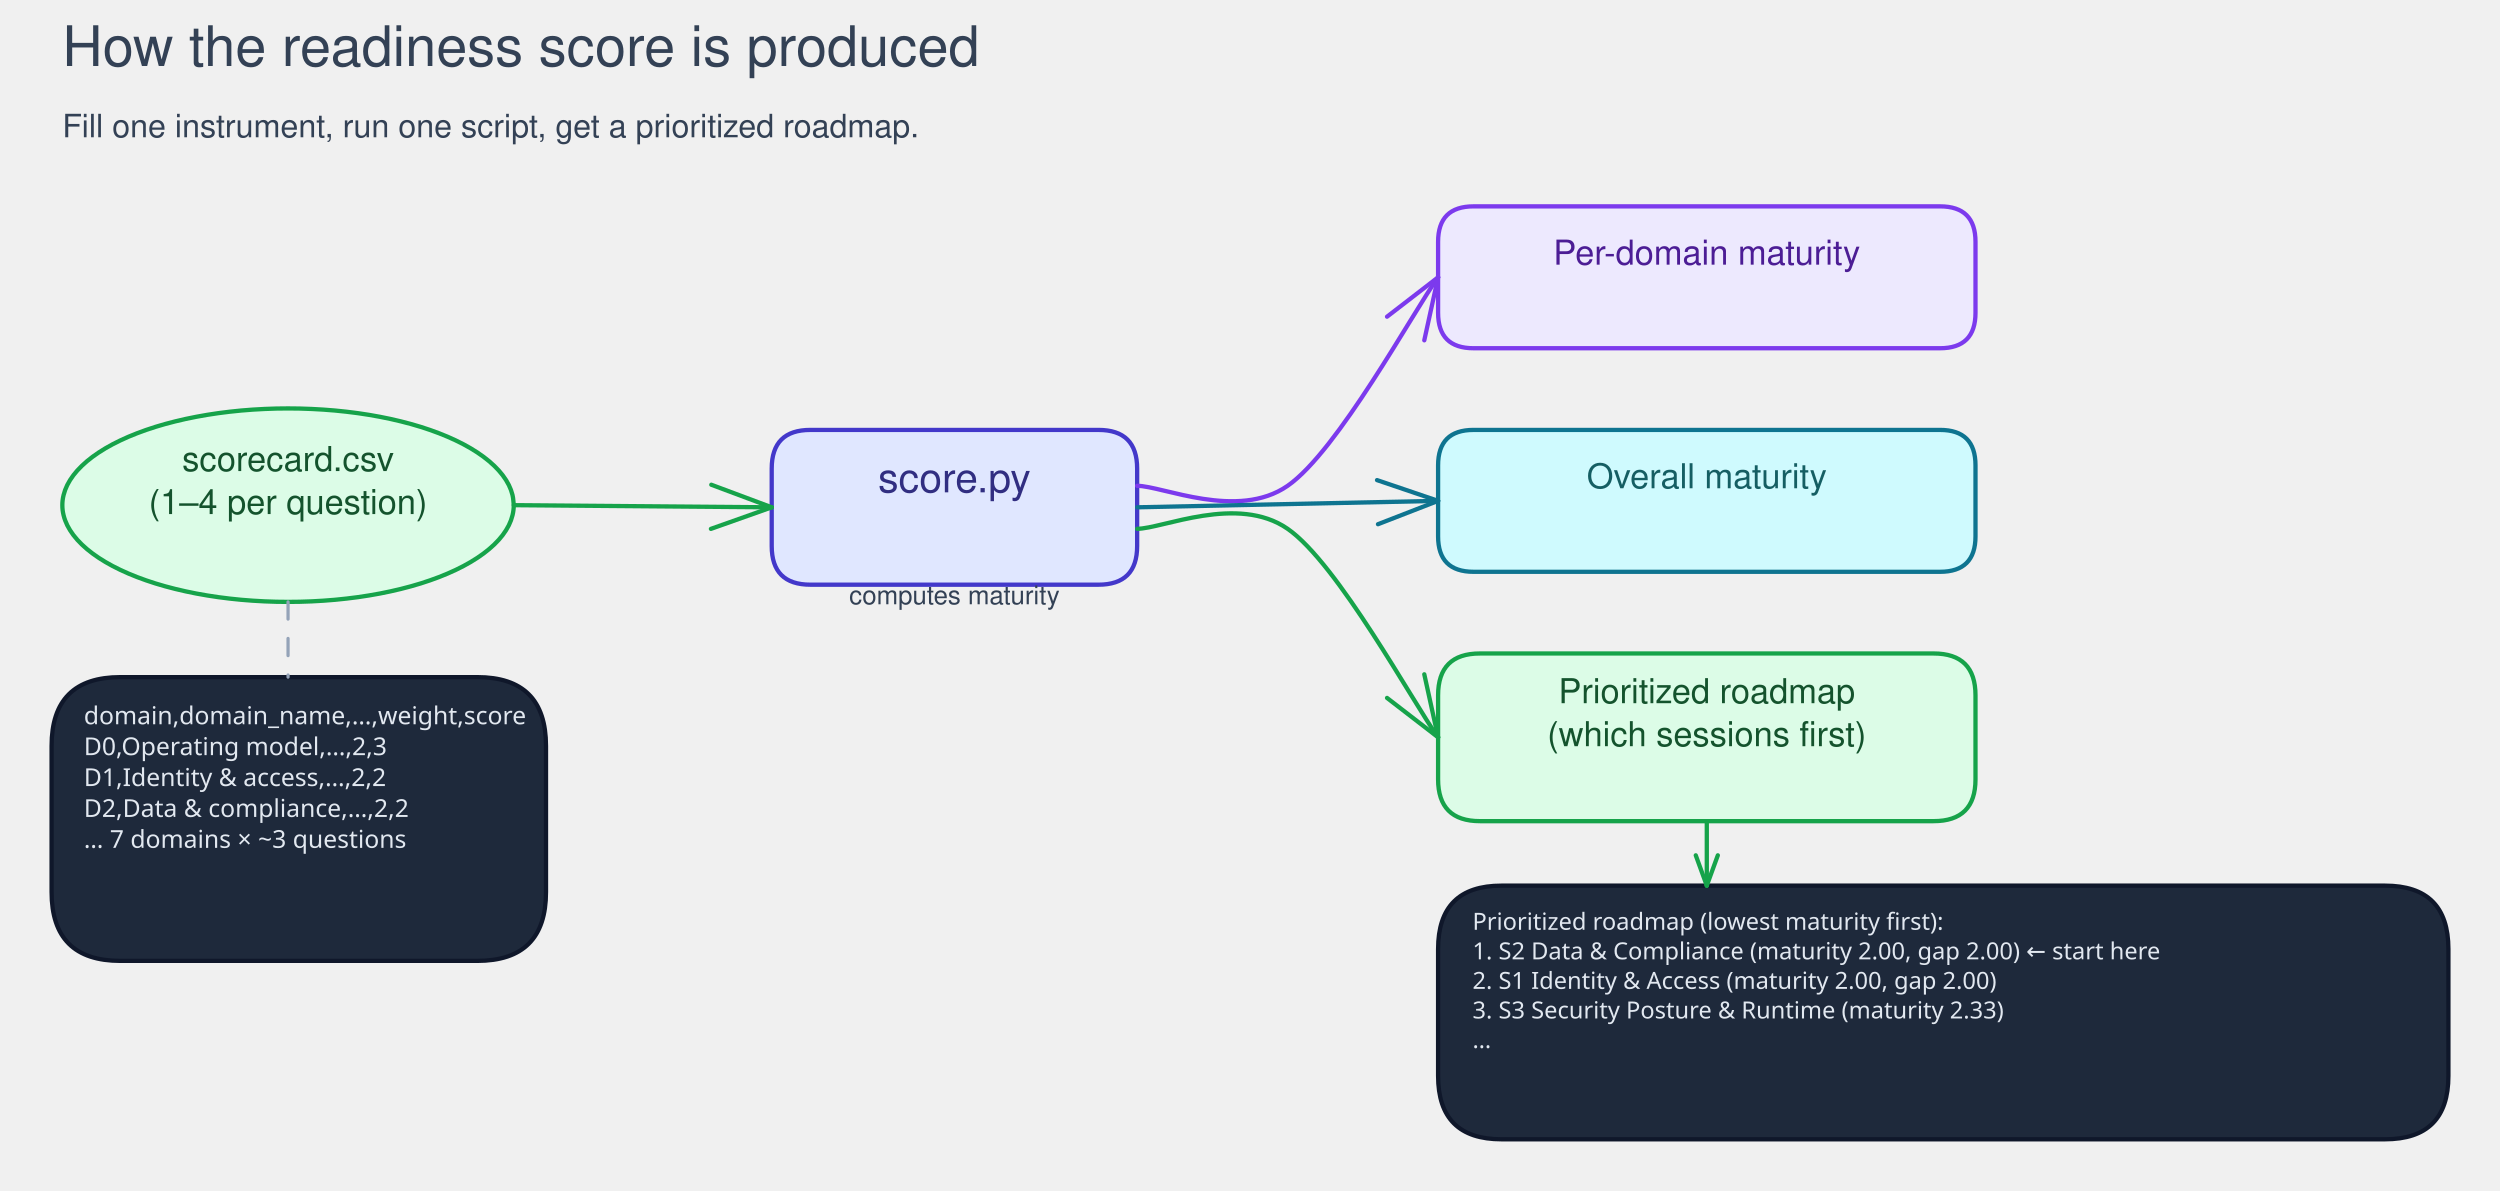
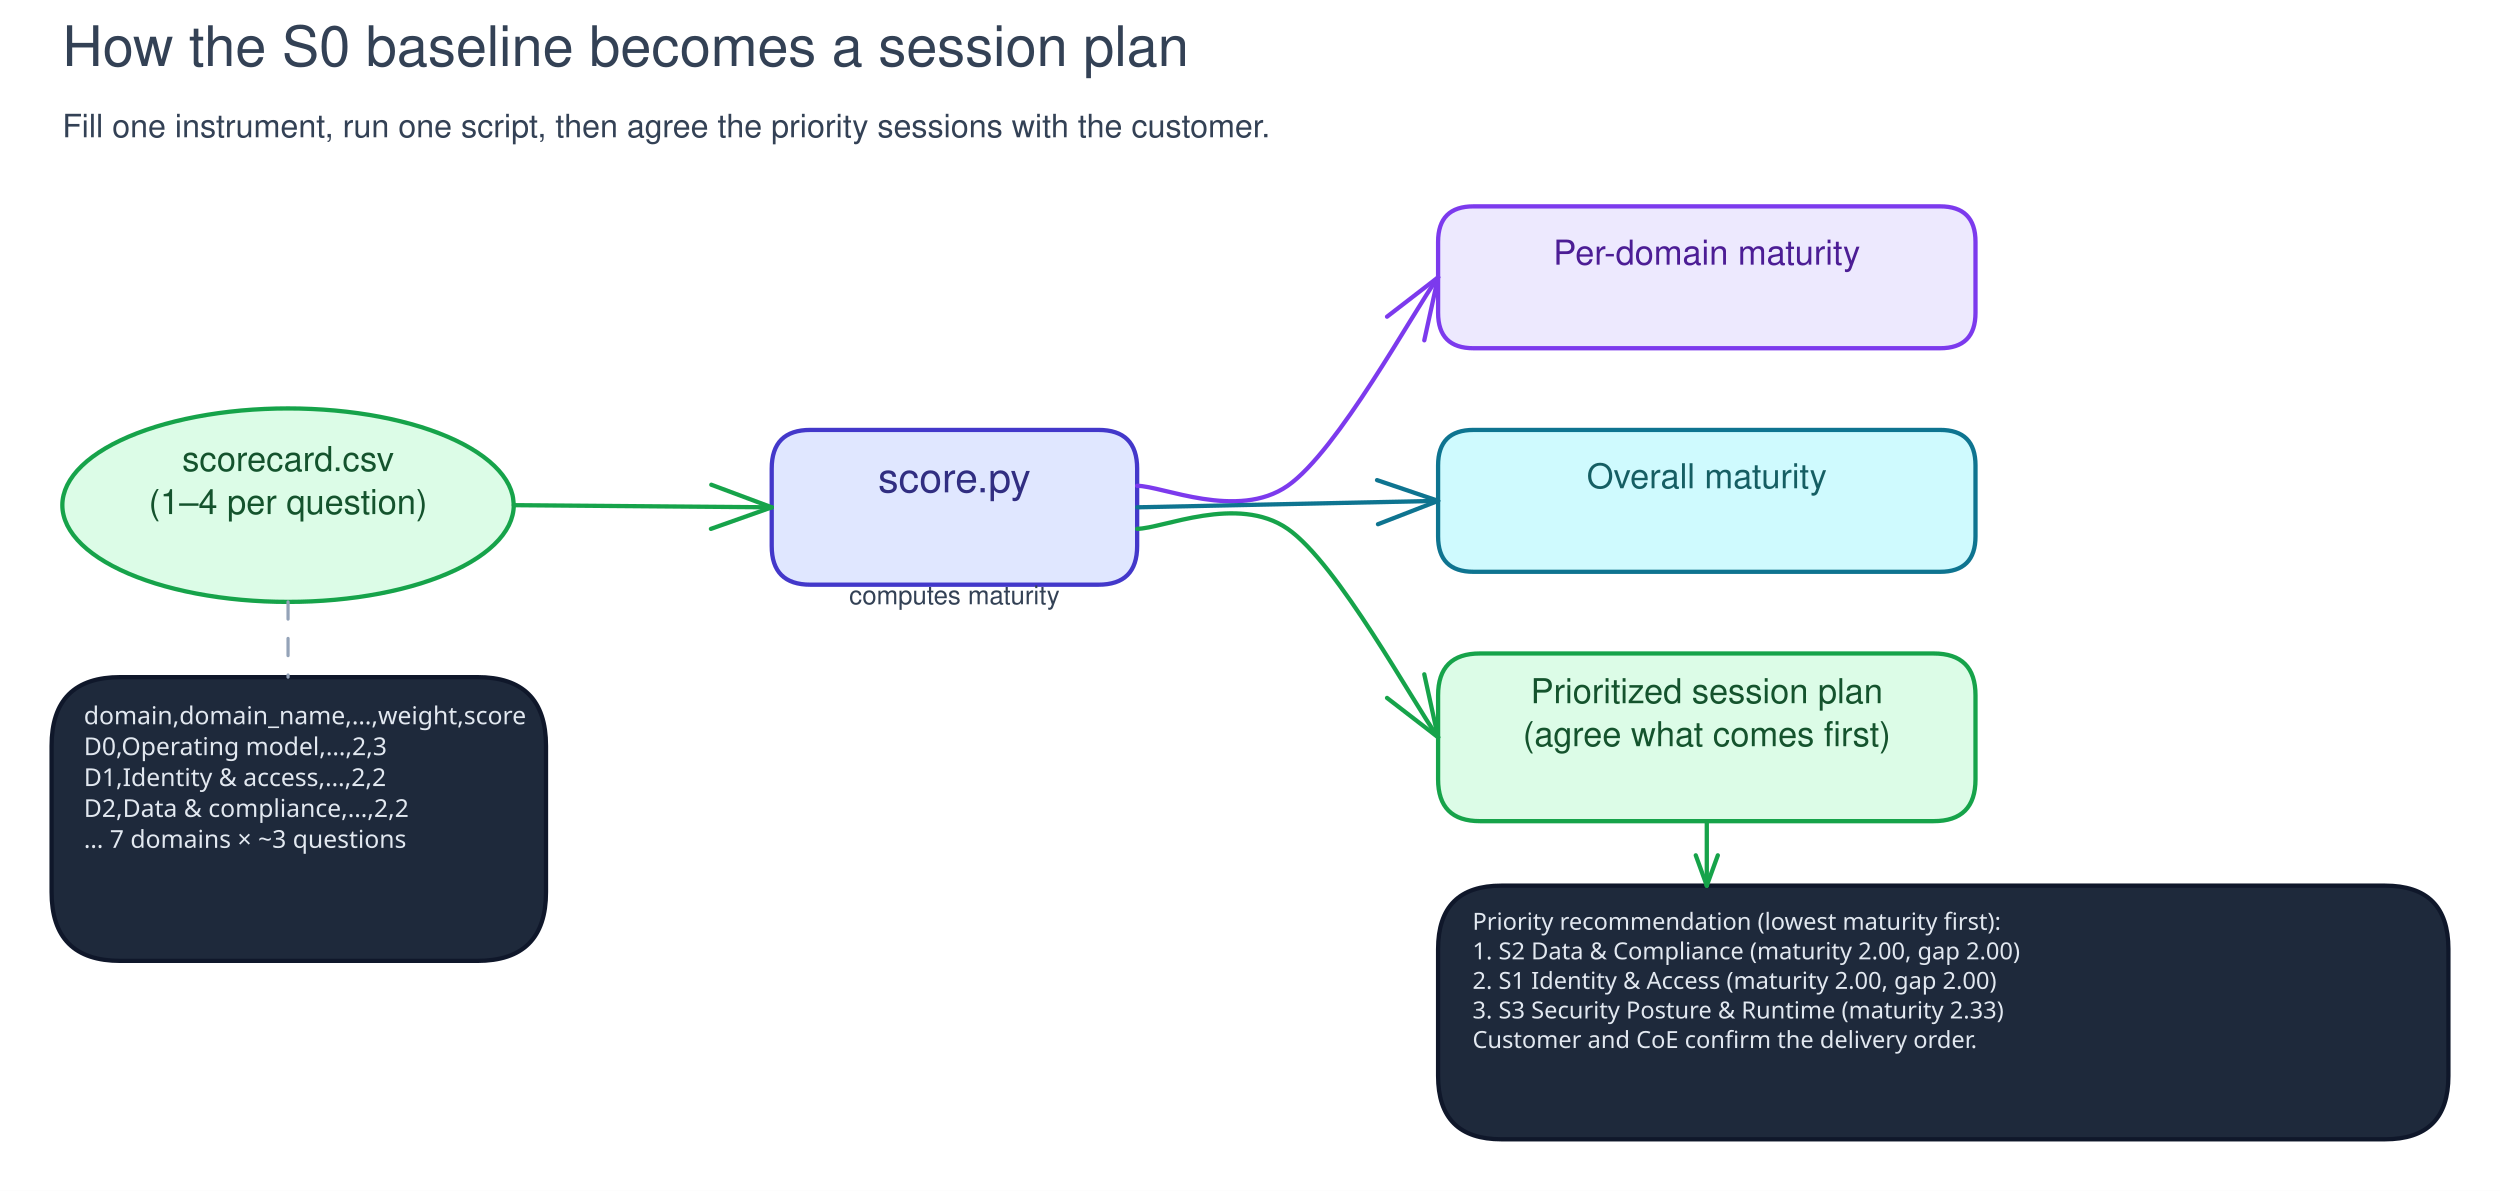
<svg xmlns="http://www.w3.org/2000/svg" version="1.1" viewBox="0 0 1163 554" width="1163" height="554">
  <defs>
    <style class="style-fonts">
      @font-face {
        font-family: "Virgil";
        src: url("https://unpkg.com/@excalidraw/excalidraw@undefined/dist/excalidraw-assets/Virgil.woff2");
      }
      @font-face {
        font-family: "Cascadia";
        src: url("https://unpkg.com/@excalidraw/excalidraw@undefined/dist/excalidraw-assets/Cascadia.woff2");
      }
      @font-face {
        font-family: "Assistant";
        src: url("https://unpkg.com/@excalidraw/excalidraw@undefined/dist/excalidraw-assets/Assistant-Regular.woff2");
      }
    </style>
  </defs>
+   <rect x="0" y="0" width="1163" height="554" fill="#ffffff" />
  <g transform="translate(29 24) rotate(0 450 16.25)">
-     <text x="0" y="0" font-family="Helvetica, Segoe UI Emoji" font-size="26px" fill="#334155" text-anchor="start" style="white-space: pre;" direction="ltr" dominant-baseline="text-before-edge">How the readiness score is produced</text>
+     <text x="0" y="0" font-family="Helvetica, Segoe UI Emoji" font-size="26px" fill="#334155" text-anchor="start" style="white-space: pre;" direction="ltr" dominant-baseline="text-before-edge">How the S0 baseline becomes a session plan</text>
  </g>
  <g transform="translate(29 60) rotate(0 450 9.375)">
-     <text x="0" y="0" font-family="Helvetica, Segoe UI Emoji" font-size="15px" fill="#334155" text-anchor="start" style="white-space: pre;" direction="ltr" dominant-baseline="text-before-edge">Fill one instrument, run one script, get a prioritized roadmap.</text>
+     <text x="0" y="0" font-family="Helvetica, Segoe UI Emoji" font-size="15px" fill="#334155" text-anchor="start" style="white-space: pre;" direction="ltr" dominant-baseline="text-before-edge">Fill one instrument, run one script, then agree the priority sessions with the customer.</text>
  </g>
  <g stroke-linecap="round" transform="translate(29 190) rotate(0 105 45)">
    <path d="M210 45 C210 46.57, 209.81 48.14, 209.42 49.7 C209.04 51.26, 208.47 52.82, 207.71 54.36 C206.94 55.89, 205.99 57.41, 204.86 58.91 C203.73 60.4, 202.41 61.87, 200.92 63.3 C199.43 64.74, 197.76 66.14, 195.93 67.5 C194.1 68.86, 192.1 70.18, 189.95 71.45 C187.8 72.72, 185.48 73.95, 183.03 75.11 C180.58 76.28, 177.98 77.39, 175.26 78.44 C172.54 79.49, 169.68 80.48, 166.72 81.41 C163.76 82.33, 160.67 83.19, 157.5 83.97 C154.33 84.76, 151.05 85.47, 147.71 86.11 C144.37 86.75, 140.93 87.31, 137.45 87.8 C133.97 88.28, 130.41 88.69, 126.83 89.02 C123.25 89.34, 119.61 89.59, 115.98 89.75 C112.34 89.92, 108.66 90, 105 90 C101.34 90, 97.66 89.92, 94.02 89.75 C90.39 89.59, 86.75 89.34, 83.17 89.02 C79.59 88.69, 76.03 88.28, 72.55 87.8 C69.07 87.31, 65.63 86.75, 62.29 86.11 C58.95 85.47, 55.67 84.76, 52.5 83.97 C49.33 83.19, 46.24 82.33, 43.28 81.41 C40.32 80.48, 37.46 79.49, 34.74 78.44 C32.02 77.39, 29.42 76.28, 26.97 75.11 C24.52 73.95, 22.2 72.72, 20.05 71.45 C17.9 70.18, 15.9 68.86, 14.07 67.5 C12.24 66.14, 10.57 64.74, 9.08 63.3 C7.59 61.87, 6.27 60.4, 5.14 58.91 C4.01 57.41, 3.06 55.89, 2.29 54.36 C1.53 52.82, 0.96 51.26, 0.58 49.7 C0.19 48.14, 0 46.57, 0 45 C0 43.43, 0.19 41.86, 0.58 40.3 C0.96 38.74, 1.53 37.18, 2.29 35.64 C3.06 34.11, 4.01 32.59, 5.14 31.09 C6.27 29.6, 7.59 28.13, 9.08 26.7 C10.57 25.26, 12.24 23.86, 14.07 22.5 C15.9 21.14, 17.9 19.82, 20.05 18.55 C22.2 17.28, 24.52 16.05, 26.97 14.89 C29.42 13.72, 32.02 12.61, 34.74 11.56 C37.46 10.51, 40.32 9.52, 43.28 8.59 C46.24 7.67, 49.33 6.81, 52.5 6.03 C55.67 5.24, 58.95 4.53, 62.29 3.89 C65.63 3.25, 69.07 2.69, 72.55 2.2 C76.03 1.72, 79.59 1.31, 83.17 0.98 C86.75 0.66, 90.39 0.41, 94.02 0.25 C97.66 0.08, 101.34 0, 105 0 C108.66 0, 112.34 0.08, 115.98 0.25 C119.61 0.41, 123.25 0.66, 126.83 0.98 C130.41 1.31, 133.97 1.72, 137.45 2.2 C140.93 2.69, 144.37 3.25, 147.71 3.89 C151.05 4.53, 154.33 5.24, 157.5 6.03 C160.67 6.81, 163.76 7.67, 166.72 8.59 C169.68 9.52, 172.54 10.51, 175.26 11.56 C177.98 12.61, 180.58 13.72, 183.03 14.89 C185.48 16.05, 187.8 17.28, 189.95 18.55 C192.1 19.82, 194.1 21.14, 195.93 22.5 C197.76 23.86, 199.43 25.26, 200.92 26.7 C202.41 28.13, 203.73 29.6, 204.86 31.09 C205.99 32.59, 206.94 34.11, 207.71 35.64 C208.47 37.18, 209.04 38.74, 209.42 40.3 C209.81 41.86, 209.9 44.22, 210 45 C210.1 45.78, 210.1 44.22, 210 45" stroke="none" stroke-width="0" fill="#dcfce7" />
    <path d="M210 45 C210 46.57, 209.81 48.14, 209.42 49.7 C209.04 51.26, 208.47 52.82, 207.71 54.36 C206.94 55.89, 205.99 57.41, 204.86 58.91 C203.73 60.4, 202.41 61.87, 200.92 63.3 C199.43 64.74, 197.76 66.14, 195.93 67.5 C194.1 68.86, 192.1 70.18, 189.95 71.45 C187.8 72.72, 185.48 73.95, 183.03 75.11 C180.58 76.28, 177.98 77.39, 175.26 78.44 C172.54 79.49, 169.68 80.48, 166.72 81.41 C163.76 82.33, 160.67 83.19, 157.5 83.97 C154.33 84.76, 151.05 85.47, 147.71 86.11 C144.37 86.75, 140.93 87.31, 137.45 87.8 C133.97 88.28, 130.41 88.69, 126.83 89.02 C123.25 89.34, 119.61 89.59, 115.98 89.75 C112.34 89.92, 108.66 90, 105 90 C101.34 90, 97.66 89.92, 94.02 89.75 C90.39 89.59, 86.75 89.34, 83.17 89.02 C79.59 88.69, 76.03 88.28, 72.55 87.8 C69.07 87.31, 65.63 86.75, 62.29 86.11 C58.95 85.47, 55.67 84.76, 52.5 83.97 C49.33 83.19, 46.24 82.33, 43.28 81.41 C40.32 80.48, 37.46 79.49, 34.74 78.44 C32.02 77.39, 29.42 76.28, 26.97 75.11 C24.52 73.95, 22.2 72.72, 20.05 71.45 C17.9 70.18, 15.9 68.86, 14.07 67.5 C12.24 66.14, 10.57 64.74, 9.08 63.3 C7.59 61.87, 6.27 60.4, 5.14 58.91 C4.01 57.41, 3.06 55.89, 2.29 54.36 C1.53 52.82, 0.96 51.26, 0.58 49.7 C0.19 48.14, 0 46.57, 0 45 C0 43.43, 0.19 41.86, 0.58 40.3 C0.96 38.74, 1.53 37.18, 2.29 35.64 C3.06 34.11, 4.01 32.59, 5.14 31.09 C6.27 29.6, 7.59 28.13, 9.08 26.7 C10.57 25.26, 12.24 23.86, 14.07 22.5 C15.9 21.14, 17.9 19.82, 20.05 18.55 C22.2 17.28, 24.52 16.05, 26.97 14.89 C29.42 13.72, 32.02 12.61, 34.74 11.56 C37.46 10.51, 40.32 9.52, 43.28 8.59 C46.24 7.67, 49.33 6.81, 52.5 6.03 C55.67 5.24, 58.95 4.53, 62.29 3.89 C65.63 3.25, 69.07 2.69, 72.55 2.2 C76.03 1.72, 79.59 1.31, 83.17 0.98 C86.75 0.66, 90.39 0.41, 94.02 0.25 C97.66 0.08, 101.34 0, 105 0 C108.66 0, 112.34 0.08, 115.98 0.25 C119.61 0.41, 123.25 0.66, 126.83 0.98 C130.41 1.31, 133.97 1.72, 137.45 2.2 C140.93 2.69, 144.37 3.25, 147.71 3.89 C151.05 4.53, 154.33 5.24, 157.5 6.03 C160.67 6.81, 163.76 7.67, 166.72 8.59 C169.68 9.52, 172.54 10.51, 175.26 11.56 C177.98 12.61, 180.58 13.72, 183.03 14.89 C185.48 16.05, 187.8 17.28, 189.95 18.55 C192.1 19.82, 194.1 21.14, 195.93 22.5 C197.76 23.86, 199.43 25.26, 200.92 26.7 C202.41 28.13, 203.73 29.6, 204.86 31.09 C205.99 32.59, 206.94 34.11, 207.71 35.64 C208.47 37.18, 209.04 38.74, 209.42 40.3 C209.81 41.86, 209.9 44.22, 210 45 C210.1 45.78, 210.1 44.22, 210 45" stroke="#16a34a" stroke-width="2" fill="none" />
  </g>
  <g transform="translate(29 215) rotate(0 105 20)">
    <text x="105" y="0" font-family="Helvetica, Segoe UI Emoji" font-size="16px" fill="#14532d" text-anchor="middle" style="white-space: pre;" direction="ltr" dominant-baseline="text-before-edge">scorecard.csv</text>
    <text x="105" y="20" font-family="Helvetica, Segoe UI Emoji" font-size="16px" fill="#14532d" text-anchor="middle" style="white-space: pre;" direction="ltr" dominant-baseline="text-before-edge">(1–4 per question)</text>
  </g>
  <g stroke-linecap="round" transform="translate(24 315) rotate(0 115 66)">
    <path d="M32 0 C82.4 0, 132.8 0, 198 0 C219.33 0, 230 10.67, 230 32 C230 57.55, 230 83.11, 230 100 C230 121.33, 219.33 132, 198 132 C163.87 132, 129.74 132, 32 132 C10.67 132, 0 121.33, 0 100 C0 82.18, 0 64.36, 0 32 C0 10.67, 10.67 0, 32 0" stroke="none" stroke-width="0" fill="#1e293b" />
    <path d="M32 0 C65.99 0, 99.98 0, 198 0 M32 0 C69.43 0, 106.86 0, 198 0 M198 0 C219.33 0, 230 10.67, 230 32 M198 0 C219.33 0, 230 10.67, 230 32 M230 32 C230 51.21, 230 70.41, 230 100 M230 32 C230 54.8, 230 77.6, 230 100 M230 100 C230 121.33, 219.33 132, 198 132 M230 100 C230 121.33, 219.33 132, 198 132 M198 132 C139.88 132, 81.76 132, 32 132 M198 132 C147.16 132, 96.32 132, 32 132 M32 132 C10.67 132, 0 121.33, 0 100 M32 132 C10.67 132, 0 121.33, 0 100 M0 100 C0 81.6, 0 63.19, 0 32 M0 100 C0 79.87, 0 59.74, 0 32 M0 32 C0 10.67, 10.67 0, 32 0 M0 32 C0 10.67, 10.67 0, 32 0" stroke="#0f172a" stroke-width="2" fill="none" />
  </g>
  <g transform="translate(39 328) rotate(0 105 35.9375)">
    <text x="0" y="0" font-family="Cascadia, Segoe UI Emoji" font-size="11.5px" fill="#e2e8f0" text-anchor="start" style="white-space: pre;" direction="ltr" dominant-baseline="text-before-edge">domain,domain_name,…,weight,score</text>
    <text x="0" y="14.375" font-family="Cascadia, Segoe UI Emoji" font-size="11.5px" fill="#e2e8f0" text-anchor="start" style="white-space: pre;" direction="ltr" dominant-baseline="text-before-edge">D0,Operating model,…,2,3</text>
    <text x="0" y="28.75" font-family="Cascadia, Segoe UI Emoji" font-size="11.5px" fill="#e2e8f0" text-anchor="start" style="white-space: pre;" direction="ltr" dominant-baseline="text-before-edge">D1,Identity &amp; access,…,2,2</text>
    <text x="0" y="43.125" font-family="Cascadia, Segoe UI Emoji" font-size="11.5px" fill="#e2e8f0" text-anchor="start" style="white-space: pre;" direction="ltr" dominant-baseline="text-before-edge">D2,Data &amp; compliance,…,2,2</text>
    <text x="0" y="57.5" font-family="Cascadia, Segoe UI Emoji" font-size="11.5px" fill="#e2e8f0" text-anchor="start" style="white-space: pre;" direction="ltr" dominant-baseline="text-before-edge">… 7 domains × ~3 questions</text>
  </g>
  <g stroke-linecap="round">
    <g transform="translate(134 280) rotate(0 0 17.5)">
      <path d="M0 0 C0 7.17, 0 14.34, 0 35" stroke="#94a3b8" stroke-width="1.5" fill="none" stroke-dasharray="8 9" />
    </g>
  </g>
  <mask />
  <g stroke-linecap="round" transform="translate(359 200) rotate(0 85 36)">
    <path d="M18 0 C45.21 0, 72.42 0, 152 0 C164 0, 170 6, 170 18 C170 31.08, 170 44.15, 170 54 C170 66, 164 72, 152 72 C105.72 72, 59.44 72, 18 72 C6 72, 0 66, 0 54 C0 40.48, 0 26.97, 0 18 C0 6, 6 0, 18 0" stroke="none" stroke-width="0" fill="#e0e7ff" />
    <path d="M18 0 C45.46 0, 72.91 0, 152 0 M18 0 C64.26 0, 110.53 0, 152 0 M152 0 C164 0, 170 6, 170 18 M152 0 C164 0, 170 6, 170 18 M170 18 C170 28.62, 170 39.24, 170 54 M170 18 C170 31.27, 170 44.53, 170 54 M170 54 C170 66, 164 72, 152 72 M170 54 C170 66, 164 72, 152 72 M152 72 C111.98 72, 71.96 72, 18 72 M152 72 C117.16 72, 82.33 72, 18 72 M18 72 C6 72, 0 66, 0 54 M18 72 C6 72, 0 66, 0 54 M0 54 C0 42.88, 0 31.75, 0 18 M0 54 C0 40.66, 0 27.32, 0 18 M0 18 C0 6, 6 0, 18 0 M0 18 C0 6, 6 0, 18 0" stroke="#4338ca" stroke-width="2" fill="none" />
  </g>
  <g transform="translate(359 224.125) rotate(0 85 11.875)">
    <text x="85" y="0" font-family="Helvetica, Segoe UI Emoji" font-size="19px" fill="#312e81" text-anchor="middle" style="white-space: pre;" direction="ltr" dominant-baseline="text-before-edge">score.py</text>
  </g>
  <g transform="translate(359 278) rotate(0 85 7.5)">
    <text x="85" y="0" font-family="Helvetica, Segoe UI Emoji" font-size="12px" fill="#334155" text-anchor="middle" style="white-space: pre;" direction="ltr" dominant-baseline="text-before-edge">computes maturity</text>
  </g>
  <g stroke-linecap="round">
    <g transform="translate(239 235) rotate(0 60 0.5)">
      <path d="M0 0 C20 0.17, 100 0.83, 120 1 M0 0 C20 0.17, 100 0.83, 120 1" stroke="#16a34a" stroke-width="2" fill="none" />
    </g>
    <g transform="translate(239 235) rotate(0 60 0.5)">
      <path d="M91.72 11.03 C97.52 8.97, 103.32 6.91, 120 1 M91.72 11.03 C102.16 7.33, 112.59 3.63, 120 1" stroke="#16a34a" stroke-width="2" fill="none" />
    </g>
    <g transform="translate(239 235) rotate(0 60 0.5)">
      <path d="M91.9 -9.5 C97.66 -7.34, 103.42 -5.19, 120 1 M91.9 -9.5 C102.27 -5.62, 112.64 -1.75, 120 1" stroke="#16a34a" stroke-width="2" fill="none" />
    </g>
  </g>
  <mask />
  <g stroke-linecap="round" transform="translate(669 96) rotate(0 125 33)">
    <path d="M16.5 0 C99.46 0, 182.42 0, 233.5 0 C244.5 0, 250 5.5, 250 16.5 C250 26.59, 250 36.67, 250 49.5 C250 60.5, 244.5 66, 233.5 66 C150.81 66, 68.12 66, 16.5 66 C5.5 66, 0 60.5, 0 49.5 C0 39.79, 0 30.08, 0 16.5 C0 5.5, 5.5 0, 16.5 0" stroke="none" stroke-width="0" fill="#ede9fe" />
    <path d="M16.5 0 C61.01 0, 105.52 0, 233.5 0 M16.5 0 C75.73 0, 134.96 0, 233.5 0 M233.5 0 C244.5 0, 250 5.5, 250 16.5 M233.5 0 C244.5 0, 250 5.5, 250 16.5 M250 16.5 C250 28.14, 250 39.77, 250 49.5 M250 16.5 C250 24.92, 250 33.34, 250 49.5 M250 49.5 C250 60.5, 244.5 66, 233.5 66 M250 49.5 C250 60.5, 244.5 66, 233.5 66 M233.5 66 C175.64 66, 117.79 66, 16.5 66 M233.5 66 C182.47 66, 131.43 66, 16.5 66 M16.5 66 C5.5 66, 0 60.5, 0 49.5 M16.5 66 C5.5 66, 0 60.5, 0 49.5 M0 49.5 C0 37.53, 0 25.57, 0 16.5 M0 49.5 C0 39.1, 0 28.71, 0 16.5 M0 16.5 C0 5.5, 5.5 0, 16.5 0 M0 16.5 C0 5.5, 5.5 0, 16.5 0" stroke="#7c3aed" stroke-width="2" fill="none" />
  </g>
  <g transform="translate(669 119) rotate(0 125 10)">
    <text x="125" y="0" font-family="Helvetica, Segoe UI Emoji" font-size="16px" fill="#4c1d95" text-anchor="middle" style="white-space: pre;" direction="ltr" dominant-baseline="text-before-edge">Per-domain maturity</text>
  </g>
  <g stroke-linecap="round" transform="translate(669 200) rotate(0 125 33)">
    <path d="M16.5 0 C60.33 0, 104.16 0, 233.5 0 C244.5 0, 250 5.5, 250 16.5 C250 27.66, 250 38.82, 250 49.5 C250 60.5, 244.5 66, 233.5 66 C184.69 66, 135.89 66, 16.5 66 C5.5 66, 0 60.5, 0 49.5 C0 42.82, 0 36.15, 0 16.5 C0 5.5, 5.5 0, 16.5 0" stroke="none" stroke-width="0" fill="#cffafe" />
    <path d="M16.5 0 C61.03 0, 105.57 0, 233.5 0 M16.5 0 C100.01 0, 183.51 0, 233.5 0 M233.5 0 C244.5 0, 250 5.5, 250 16.5 M233.5 0 C244.5 0, 250 5.5, 250 16.5 M250 16.5 C250 27.07, 250 37.63, 250 49.5 M250 16.5 C250 24.26, 250 32.02, 250 49.5 M250 49.5 C250 60.5, 244.5 66, 233.5 66 M250 49.5 C250 60.5, 244.5 66, 233.5 66 M233.5 66 C147.62 66, 61.75 66, 16.5 66 M233.5 66 C153.77 66, 74.05 66, 16.5 66 M16.5 66 C5.5 66, 0 60.5, 0 49.5 M16.5 66 C5.5 66, 0 60.5, 0 49.5 M0 49.5 C0 36.77, 0 24.05, 0 16.5 M0 49.5 C0 38.95, 0 28.4, 0 16.5 M0 16.5 C0 5.5, 5.5 0, 16.5 0 M0 16.5 C0 5.5, 5.5 0, 16.5 0" stroke="#0e7490" stroke-width="2" fill="none" />
  </g>
  <g transform="translate(669 223) rotate(0 125 10)">
    <text x="125" y="0" font-family="Helvetica, Segoe UI Emoji" font-size="16px" fill="#155e63" text-anchor="middle" style="white-space: pre;" direction="ltr" dominant-baseline="text-before-edge">Overall maturity</text>
  </g>
  <g stroke-linecap="round" transform="translate(669 304) rotate(0 125 39)">
    <path d="M19.5 0 C66.27 0, 113.04 0, 230.5 0 C243.5 0, 250 6.5, 250 19.5 C250 33.95, 250 48.41, 250 58.5 C250 71.5, 243.5 78, 230.5 78 C173.79 78, 117.08 78, 19.5 78 C6.5 78, 0 71.5, 0 58.5 C0 46.4, 0 34.29, 0 19.5 C0 6.5, 6.5 0, 19.5 0" stroke="none" stroke-width="0" fill="#dcfce7" />
    <path d="M19.5 0 C62.82 0, 106.14 0, 230.5 0 M19.5 0 C82.1 0, 144.7 0, 230.5 0 M230.5 0 C243.5 0, 250 6.5, 250 19.5 M230.5 0 C243.5 0, 250 6.5, 250 19.5 M250 19.5 C250 30.72, 250 41.94, 250 58.5 M250 19.5 C250 27.89, 250 36.27, 250 58.5 M250 58.5 C250 71.5, 243.5 78, 230.5 78 M250 58.5 C250 71.5, 243.5 78, 230.5 78 M230.5 78 C161.95 78, 93.41 78, 19.5 78 M230.5 78 C167.28 78, 104.06 78, 19.5 78 M19.5 78 C6.5 78, 0 71.5, 0 58.5 M19.5 78 C6.5 78, 0 71.5, 0 58.5 M0 58.5 C0 50.36, 0 42.23, 0 19.5 M0 58.5 C0 45.84, 0 33.19, 0 19.5 M0 19.5 C0 6.5, 6.5 0, 19.5 0 M0 19.5 C0 6.5, 6.5 0, 19.5 0" stroke="#16a34a" stroke-width="2" fill="none" />
  </g>
  <g transform="translate(669 323) rotate(0 125 20)">
-     <text x="125" y="0" font-family="Helvetica, Segoe UI Emoji" font-size="16px" fill="#14532d" text-anchor="middle" style="white-space: pre;" direction="ltr" dominant-baseline="text-before-edge">Prioritized roadmap</text>
-     <text x="125" y="20" font-family="Helvetica, Segoe UI Emoji" font-size="16px" fill="#14532d" text-anchor="middle" style="white-space: pre;" direction="ltr" dominant-baseline="text-before-edge">(which sessions first)</text>
+     <text x="125" y="0" font-family="Helvetica, Segoe UI Emoji" font-size="16px" fill="#14532d" text-anchor="middle" style="white-space: pre;" direction="ltr" dominant-baseline="text-before-edge">Prioritized session plan</text>
+     <text x="125" y="20" font-family="Helvetica, Segoe UI Emoji" font-size="16px" fill="#14532d" text-anchor="middle" style="white-space: pre;" direction="ltr" dominant-baseline="text-before-edge">(agree what comes first)</text>
  </g>
  <g stroke-linecap="round">
    <g transform="translate(529 226) rotate(0 70 -48.5)">
      <path d="M0 0 C11.67 0, 46.67 16.17, 70 0 C93.33 -16.17, 128.33 -80.83, 140 -97 M0 0 C11.67 0, 46.67 16.17, 70 0 C93.33 -16.17, 128.33 -80.83, 140 -97" stroke="#7c3aed" stroke-width="2" fill="none" />
    </g>
    <g transform="translate(529 226) rotate(0 70 -48.5)">
      <path d="M133.58 -67.69 C134.9 -73.72, 136.22 -79.74, 140 -97 M133.58 -67.69 C135.59 -76.85, 137.59 -86.01, 140 -97" stroke="#7c3aed" stroke-width="2" fill="none" />
    </g>
    <g transform="translate(529 226) rotate(0 70 -48.5)">
      <path d="M116.25 -78.68 C121.13 -82.44, 126.01 -86.21, 140 -97 M116.25 -78.68 C123.67 -84.4, 131.09 -90.13, 140 -97" stroke="#7c3aed" stroke-width="2" fill="none" />
    </g>
  </g>
  <mask />
  <g stroke-linecap="round">
    <g transform="translate(529 236) rotate(0 70 -1.5)">
      <path d="M0 0 C23.33 -0.5, 116.67 -2.5, 140 -3 M0 0 C23.33 -0.5, 116.67 -2.5, 140 -3" stroke="#0e7490" stroke-width="2" fill="none" />
    </g>
    <g transform="translate(529 236) rotate(0 70 -1.5)">
      <path d="M112.04 7.86 C117.78 5.63, 123.53 3.4, 140 -3 M112.04 7.86 C121 4.38, 129.96 0.9, 140 -3" stroke="#0e7490" stroke-width="2" fill="none" />
    </g>
    <g transform="translate(529 236) rotate(0 70 -1.5)">
      <path d="M111.6 -12.65 C117.43 -10.67, 123.27 -8.69, 140 -3 M111.6 -12.65 C120.7 -9.56, 129.8 -6.47, 140 -3" stroke="#0e7490" stroke-width="2" fill="none" />
    </g>
  </g>
  <mask />
  <g stroke-linecap="round">
    <g transform="translate(529 246) rotate(0 70 48.5)">
      <path d="M0 0 C11.67 0, 46.67 -16.17, 70 0 C93.33 16.17, 128.33 80.83, 140 97 M0 0 C11.67 0, 46.67 -16.17, 70 0 C93.33 16.17, 128.33 80.83, 140 97" stroke="#16a34a" stroke-width="2" fill="none" />
    </g>
    <g transform="translate(529 246) rotate(0 70 48.5)">
      <path d="M116.25 78.68 C121.13 82.44, 126.01 86.21, 140 97 M116.25 78.68 C124.05 84.69, 131.84 90.71, 140 97" stroke="#16a34a" stroke-width="2" fill="none" />
    </g>
    <g transform="translate(529 246) rotate(0 70 48.5)">
      <path d="M133.58 67.69 C134.9 73.72, 136.22 79.74, 140 97 M133.58 67.69 C135.69 77.32, 137.8 86.94, 140 97" stroke="#16a34a" stroke-width="2" fill="none" />
    </g>
  </g>
  <mask />
  <g stroke-linecap="round" transform="translate(669 412) rotate(0 235 59)">
    <path d="M29.5 0 C144.86 0, 260.22 0, 440.5 0 C460.17 0, 470 9.83, 470 29.5 C470 45.31, 470 61.13, 470 88.5 C470 108.17, 460.17 118, 440.5 118 C358.15 118, 275.8 118, 29.5 118 C9.83 118, 0 108.17, 0 88.5 C0 74.66, 0 60.83, 0 29.5 C0 9.83, 9.83 0, 29.5 0" stroke="none" stroke-width="0" fill="#1e293b" />
    <path d="M29.5 0 C114 0, 198.5 0, 440.5 0 M29.5 0 C124.98 0, 220.45 0, 440.5 0 M440.5 0 C460.17 0, 470 9.83, 470 29.5 M440.5 0 C460.17 0, 470 9.83, 470 29.5 M470 29.5 C470 52.53, 470 75.56, 470 88.5 M470 29.5 C470 50.44, 470 71.38, 470 88.5 M470 88.5 C470 108.17, 460.17 118, 440.5 118 M470 88.5 C470 108.17, 460.17 118, 440.5 118 M440.5 118 C312.17 118, 183.84 118, 29.5 118 M440.5 118 C318.72 118, 196.93 118, 29.5 118 M29.5 118 C9.83 118, 0 108.17, 0 88.5 M29.5 118 C9.83 118, 0 108.17, 0 88.5 M0 88.5 C0 72.12, 0 55.74, 0 29.5 M0 88.5 C0 68.51, 0 48.53, 0 29.5 M0 29.5 C0 9.83, 9.83 0, 29.5 0 M0 29.5 C0 9.83, 9.83 0, 29.5 0" stroke="#0f172a" stroke-width="2" fill="none" />
  </g>
  <g transform="translate(685 424) rotate(0 225 34.375)">
-     <text x="0" y="0" font-family="Cascadia, Segoe UI Emoji" font-size="11px" fill="#e2e8f0" text-anchor="start" style="white-space: pre;" direction="ltr" dominant-baseline="text-before-edge">Prioritized roadmap (lowest maturity first):</text>
-     <text x="0" y="13.75" font-family="Cascadia, Segoe UI Emoji" font-size="11px" fill="#e2e8f0" text-anchor="start" style="white-space: pre;" direction="ltr" dominant-baseline="text-before-edge">  1. S2 Data &amp; Compliance  (maturity 2.00, gap 2.00)  ← start here</text>
+     <text x="0" y="0" font-family="Cascadia, Segoe UI Emoji" font-size="11px" fill="#e2e8f0" text-anchor="start" style="white-space: pre;" direction="ltr" dominant-baseline="text-before-edge">Priority recommendation (lowest maturity first):</text>
+     <text x="0" y="13.75" font-family="Cascadia, Segoe UI Emoji" font-size="11px" fill="#e2e8f0" text-anchor="start" style="white-space: pre;" direction="ltr" dominant-baseline="text-before-edge">  1. S2 Data &amp; Compliance  (maturity 2.00, gap 2.00)</text>
    <text x="0" y="27.5" font-family="Cascadia, Segoe UI Emoji" font-size="11px" fill="#e2e8f0" text-anchor="start" style="white-space: pre;" direction="ltr" dominant-baseline="text-before-edge">  2. S1 Identity &amp; Access  (maturity 2.00, gap 2.00)</text>
    <text x="0" y="41.25" font-family="Cascadia, Segoe UI Emoji" font-size="11px" fill="#e2e8f0" text-anchor="start" style="white-space: pre;" direction="ltr" dominant-baseline="text-before-edge">  3. S3 Security Posture &amp; Runtime  (maturity 2.33)</text>
-     <text x="0" y="55" font-family="Cascadia, Segoe UI Emoji" font-size="11px" fill="#e2e8f0" text-anchor="start" style="white-space: pre;" direction="ltr" dominant-baseline="text-before-edge">  …</text>
+     <text x="0" y="55" font-family="Cascadia, Segoe UI Emoji" font-size="11px" fill="#e2e8f0" text-anchor="start" style="white-space: pre;" direction="ltr" dominant-baseline="text-before-edge">  Customer and CoE confirm the delivery order.</text>
  </g>
  <g stroke-linecap="round">
    <g transform="translate(794 382) rotate(0 0 15)">
      <path d="M0 0 C0 6.17, 0 12.34, 0 30 M0 0 C0 7.44, 0 14.89, 0 30" stroke="#16a34a" stroke-width="2" fill="none" />
    </g>
    <g transform="translate(794 382) rotate(0 0 15)">
      <path d="M-5.13 15.9 C-4.07 18.8, -3.02 21.7, 0 30 M-5.13 15.9 C-3.86 19.4, -2.58 22.9, 0 30" stroke="#16a34a" stroke-width="2" fill="none" />
    </g>
    <g transform="translate(794 382) rotate(0 0 15)">
      <path d="M5.13 15.9 C4.07 18.8, 3.02 21.7, 0 30 M5.13 15.9 C3.86 19.4, 2.58 22.9, 0 30" stroke="#16a34a" stroke-width="2" fill="none" />
    </g>
  </g>
  <mask />
</svg>
